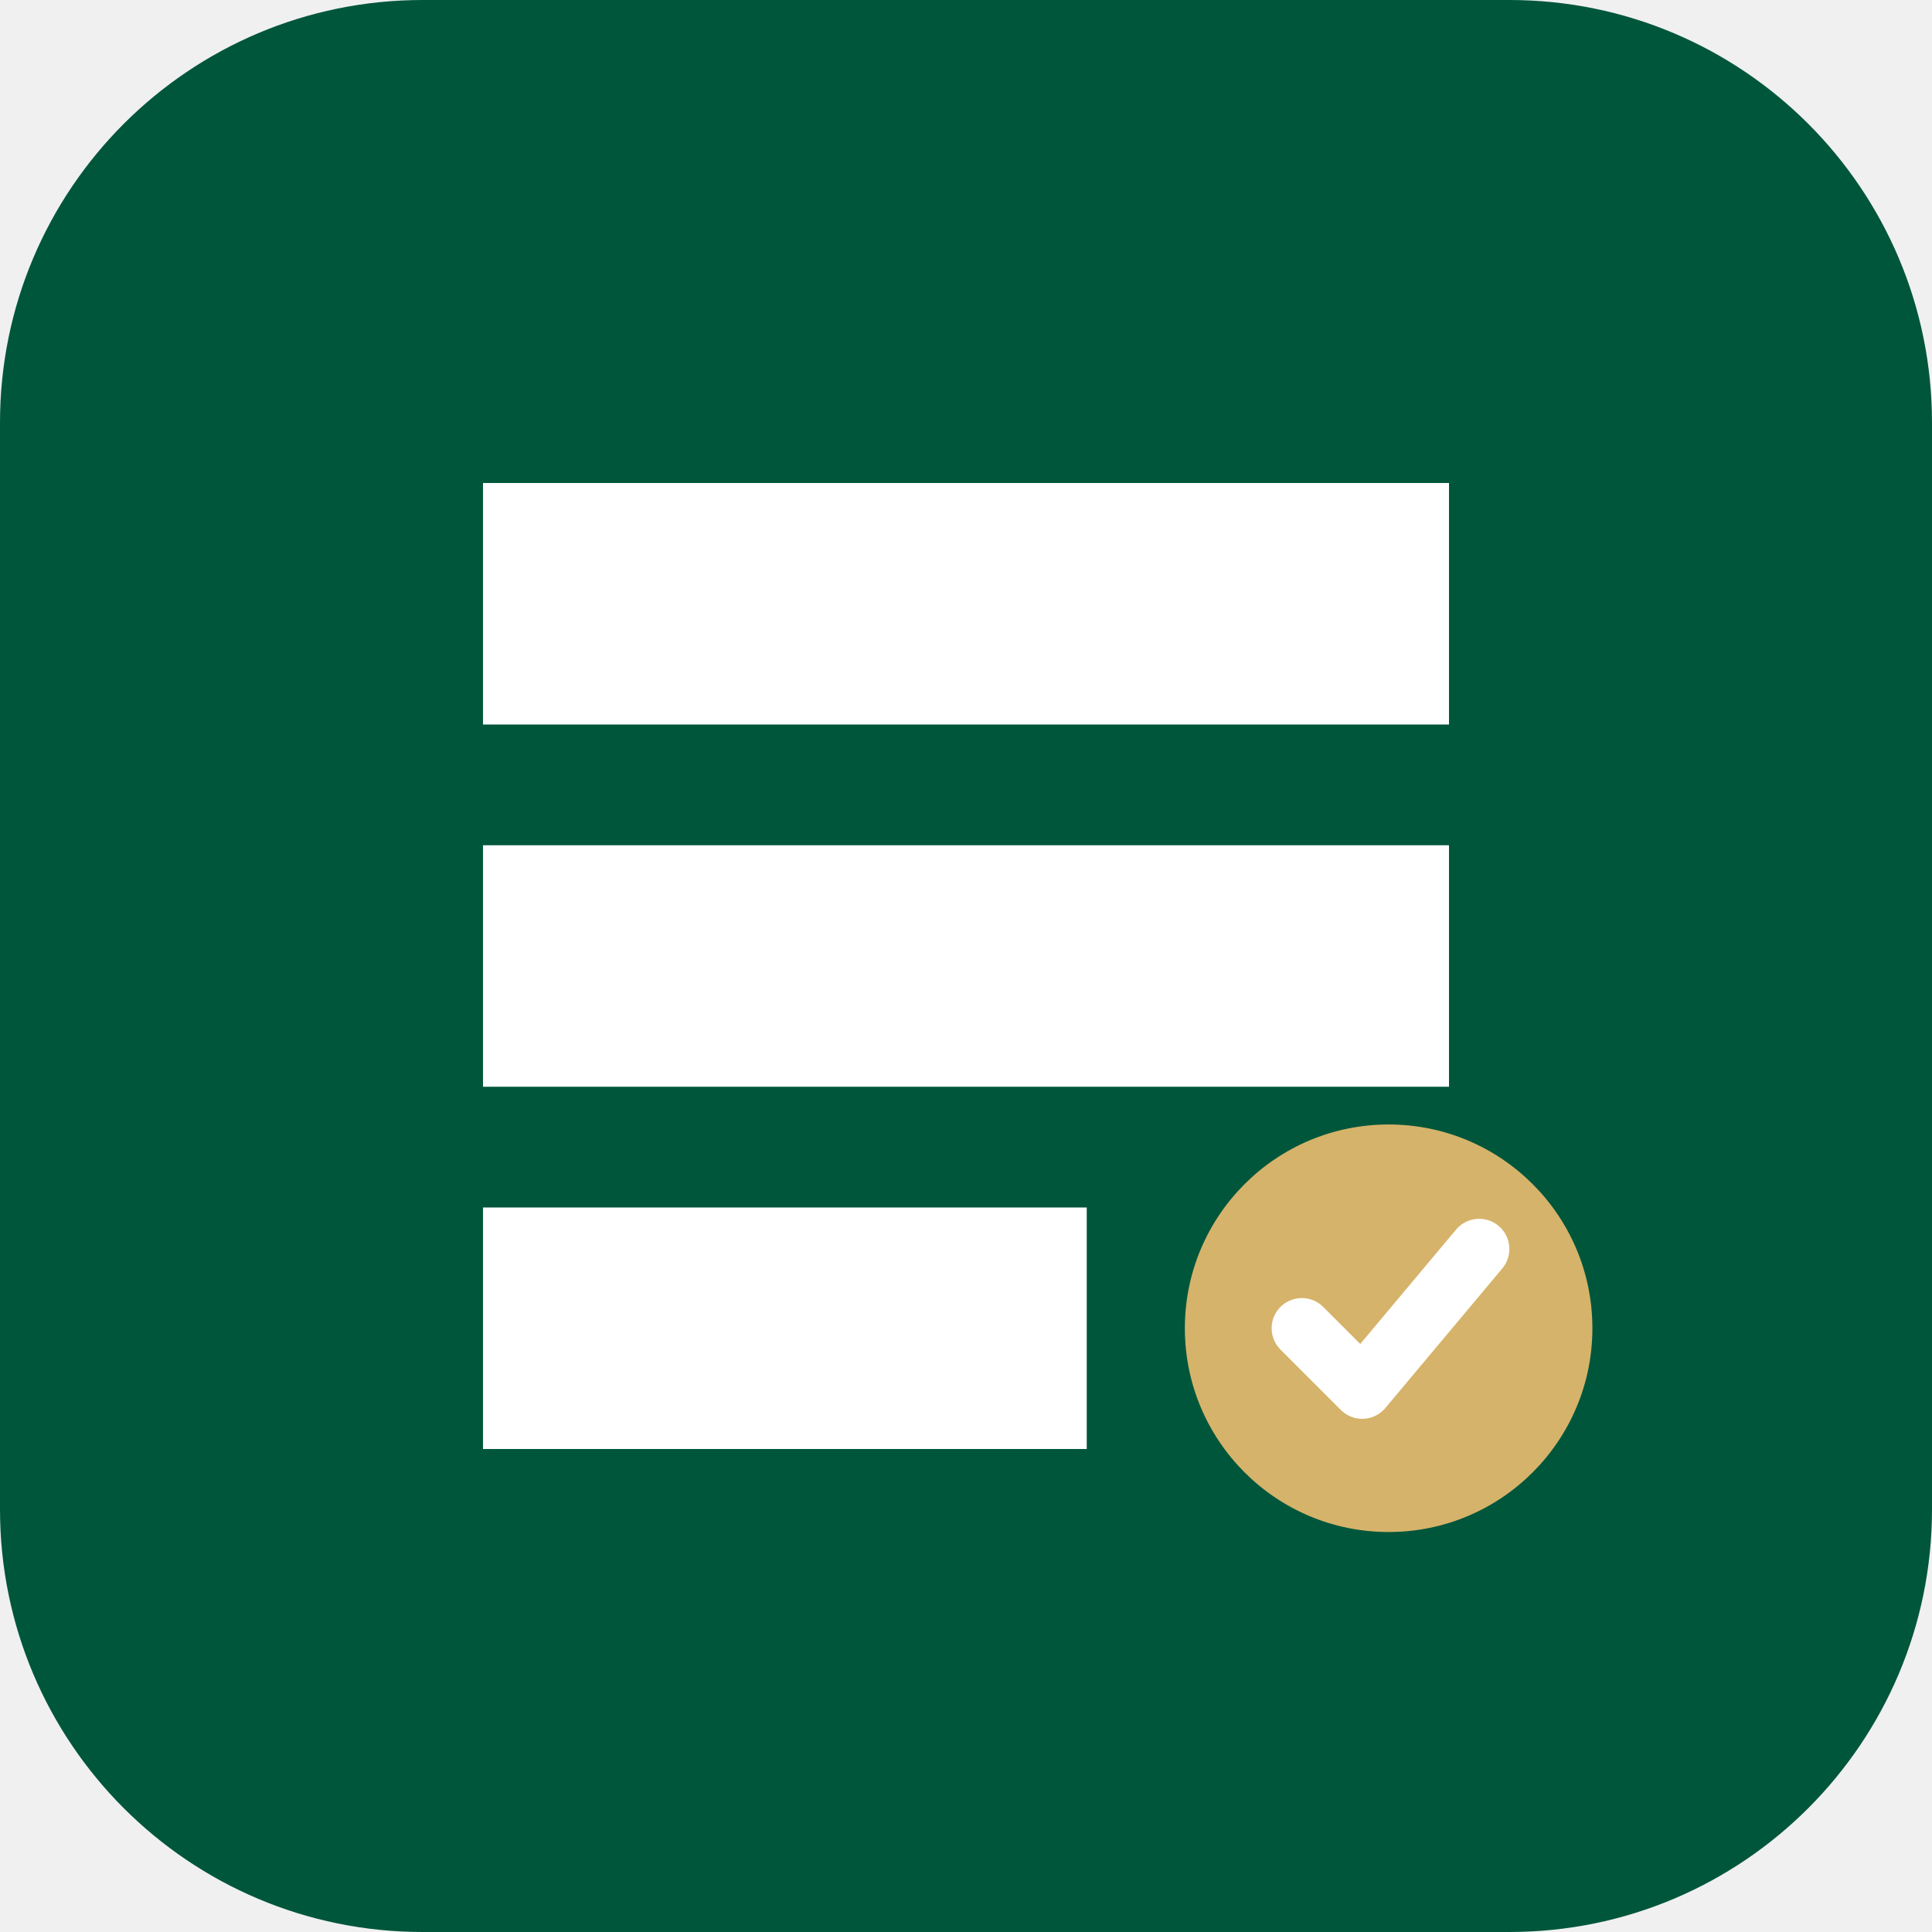
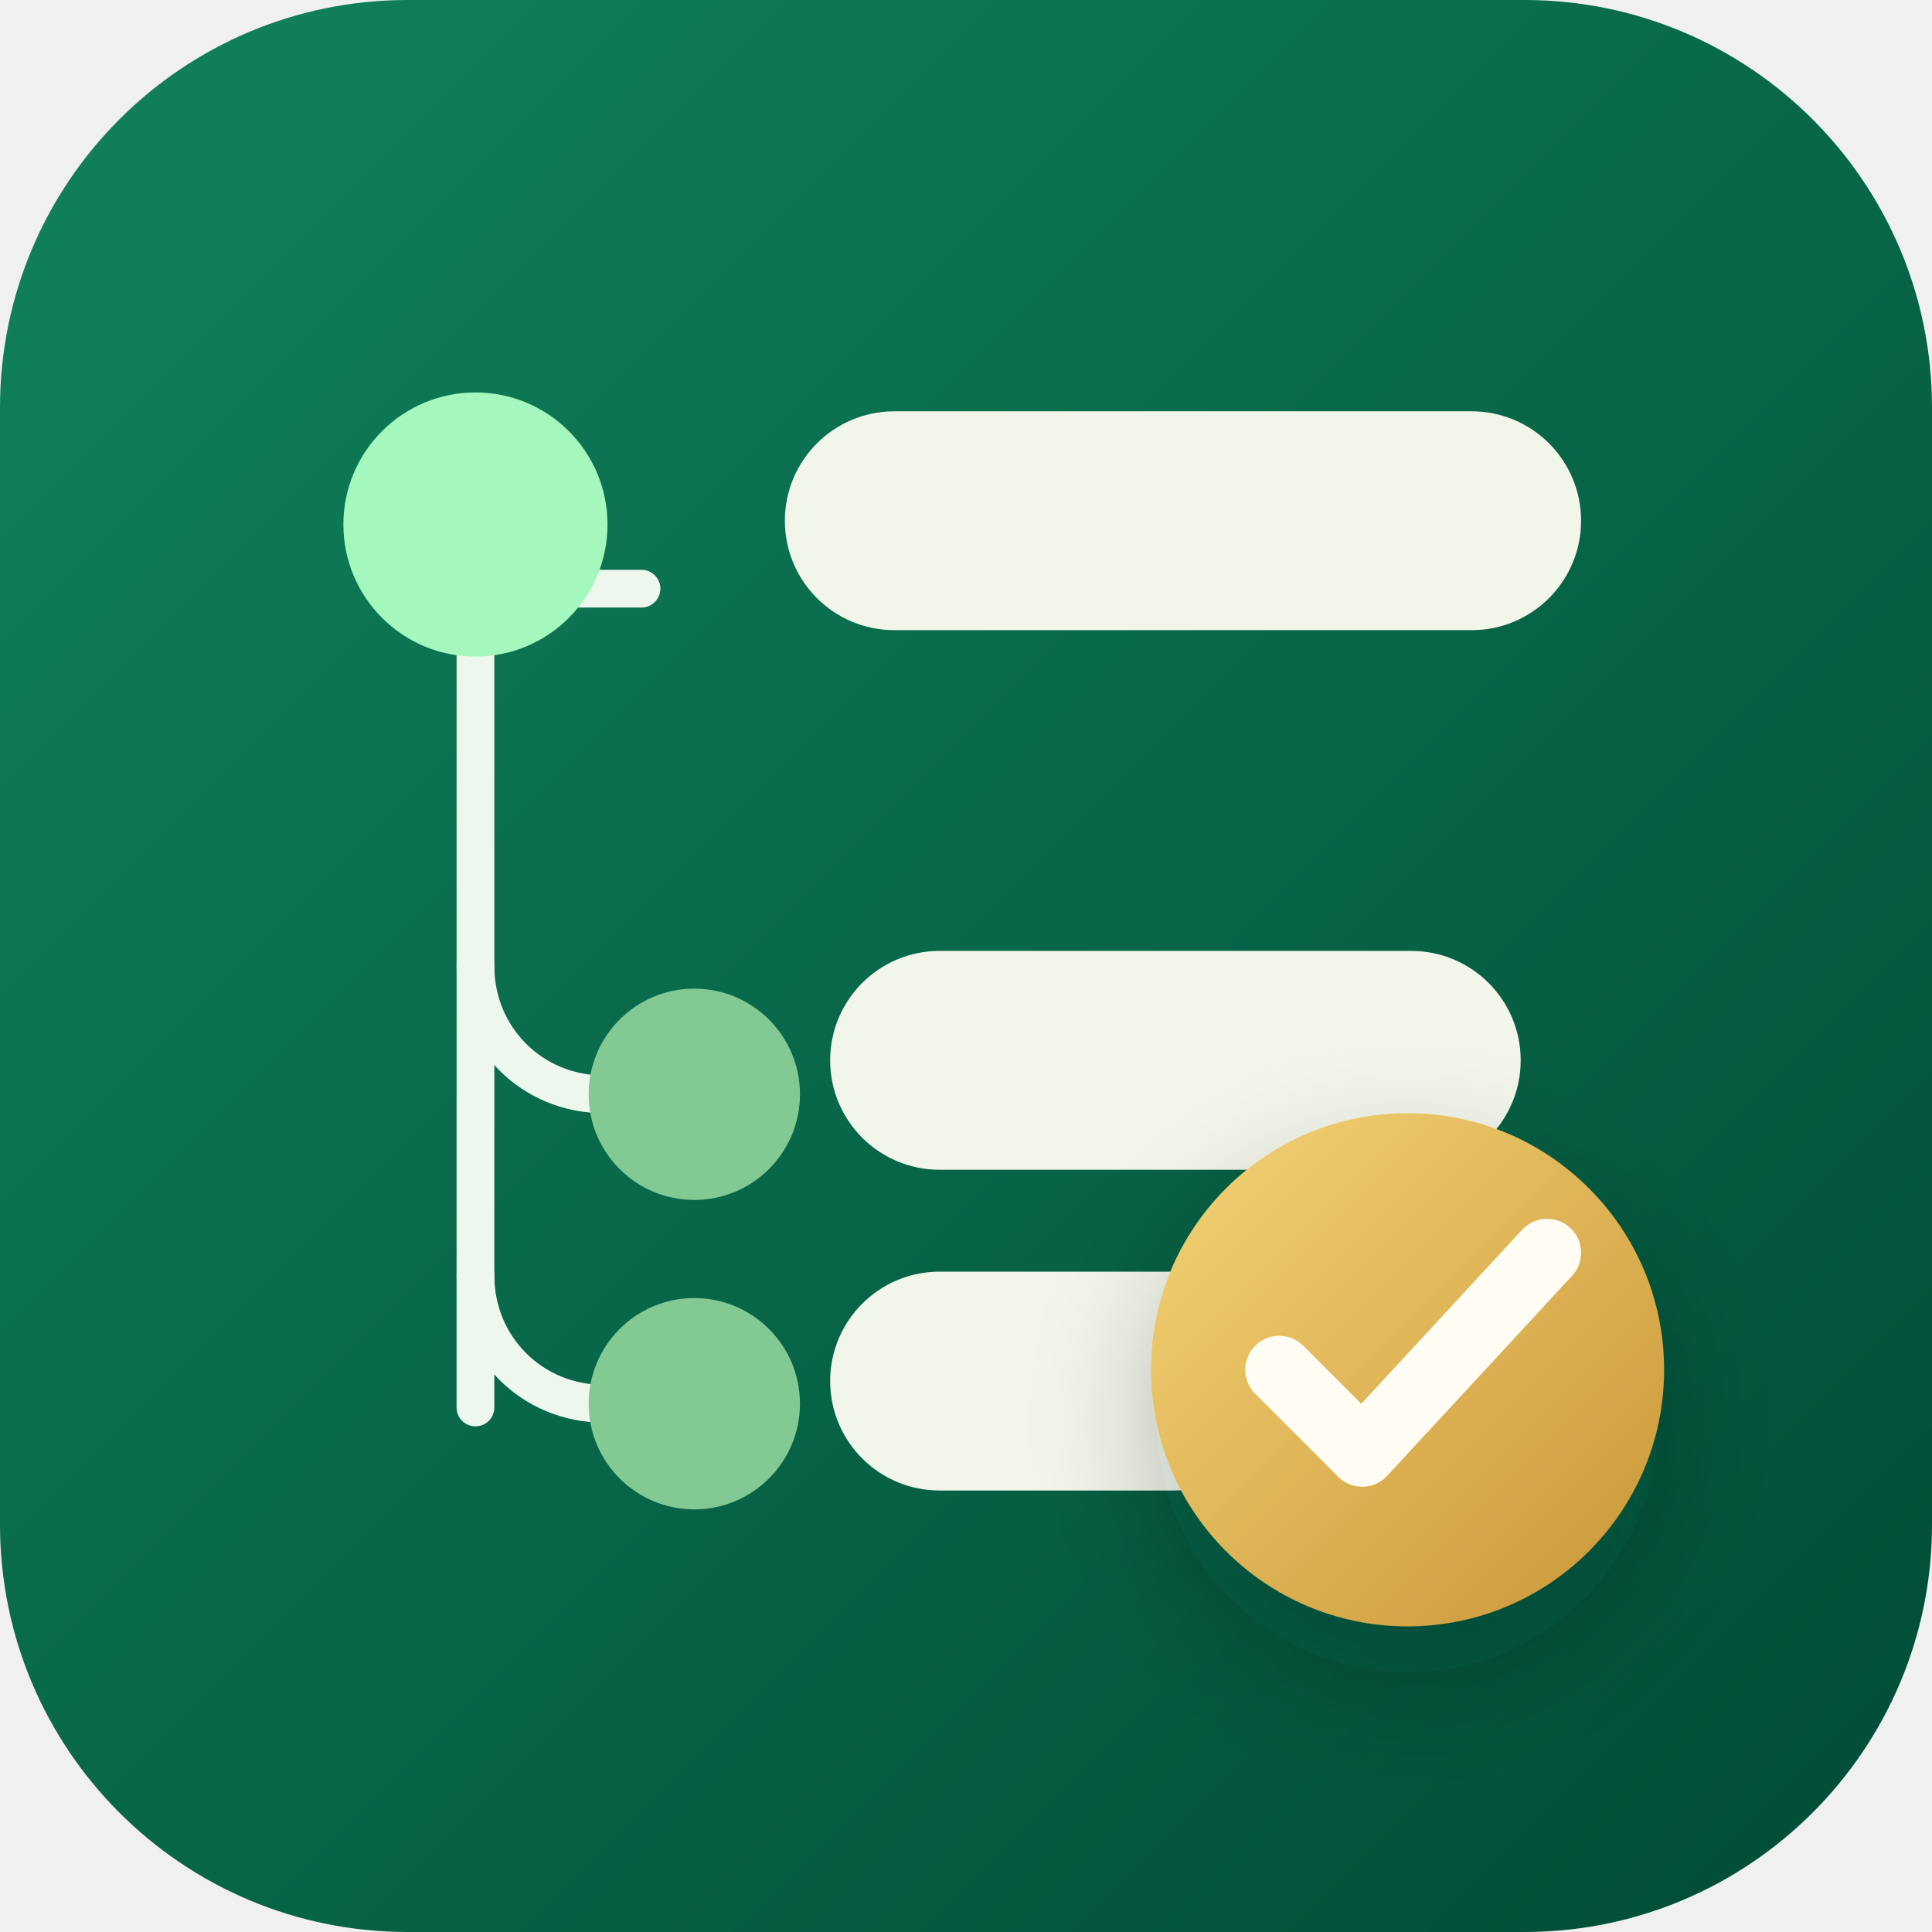
- <svg xmlns="http://www.w3.org/2000/svg" viewBox="0 0 512 512">
-   <rect width="512" height="512" rx="112" fill="#00563B" />
-   <path d="M128 128h256v64H128zM128 224h256v64H128zM128 320h160v64H128z" fill="#fff" />
-   <circle cx="368" cy="352" r="54" fill="#D6B36A" />
-   <path d="M345 352l16 16 31-37" fill="none" stroke="#fff" stroke-width="16" stroke-linecap="round" stroke-linejoin="round" />
+ <svg xmlns="http://www.w3.org/2000/svg" viewBox="0 0 512 512" role="img" aria-label="目標管理">
+   <defs>
+     <linearGradient id="green" x1="0" y1="0" x2="1" y2="1">
+       <stop offset="0" stop-color="#11835c" />
+       <stop offset="1" stop-color="#004b36" />
+     </linearGradient>
+     <linearGradient id="mint" x1="0" y1="0" x2="1" y2="1">
+       <stop offset="0" stop-color="#9cf6bf" />
+       <stop offset="1" stop-color="#72b886" />
+     </linearGradient>
+     <linearGradient id="gold" x1="0" y1="0" x2="1" y2="1">
+       <stop offset="0" stop-color="#f4d477" />
+       <stop offset="1" stop-color="#c99536" />
+     </linearGradient>
+     <filter id="shadow" x="-30%" y="-30%" width="160%" height="160%">
+       <feDropShadow dx="0" dy="14" stdDeviation="16" flood-color="#002d20" flood-opacity=".24" />
+     </filter>
+   </defs>
+   <rect width="512" height="512" rx="108" fill="url(#green)" />
+   <g stroke="#eef7ed" stroke-width="10" stroke-linecap="round" stroke-linejoin="round" fill="none">
+     <path d="M126 139v234" />
+     <path d="M126 156h44" />
+     <path d="M126 256c0 19 15 34 34 34h22" />
+     <path d="M126 338c0 19 15 34 34 34h22" />
+   </g>
+   <circle cx="126" cy="139" r="35" fill="#a4f7bd" />
+   <circle cx="184" cy="290" r="28" fill="#82c994" />
+   <circle cx="184" cy="372" r="28" fill="#82c994" />
+   <g fill="#f2f5ea">
+     <rect x="208" y="109" width="211" height="58" rx="29" />
+     <rect x="220" y="252" width="183" height="58" rx="29" />
+     <rect x="220" y="337" width="120" height="58" rx="29" />
+   </g>
+   <circle cx="373" cy="363" r="68" fill="url(#gold)" filter="url(#shadow)" />
+   <path d="M339 363l22 22 49-53" fill="none" stroke="#fffdf3" stroke-width="18" stroke-linecap="round" stroke-linejoin="round" />
</svg>
